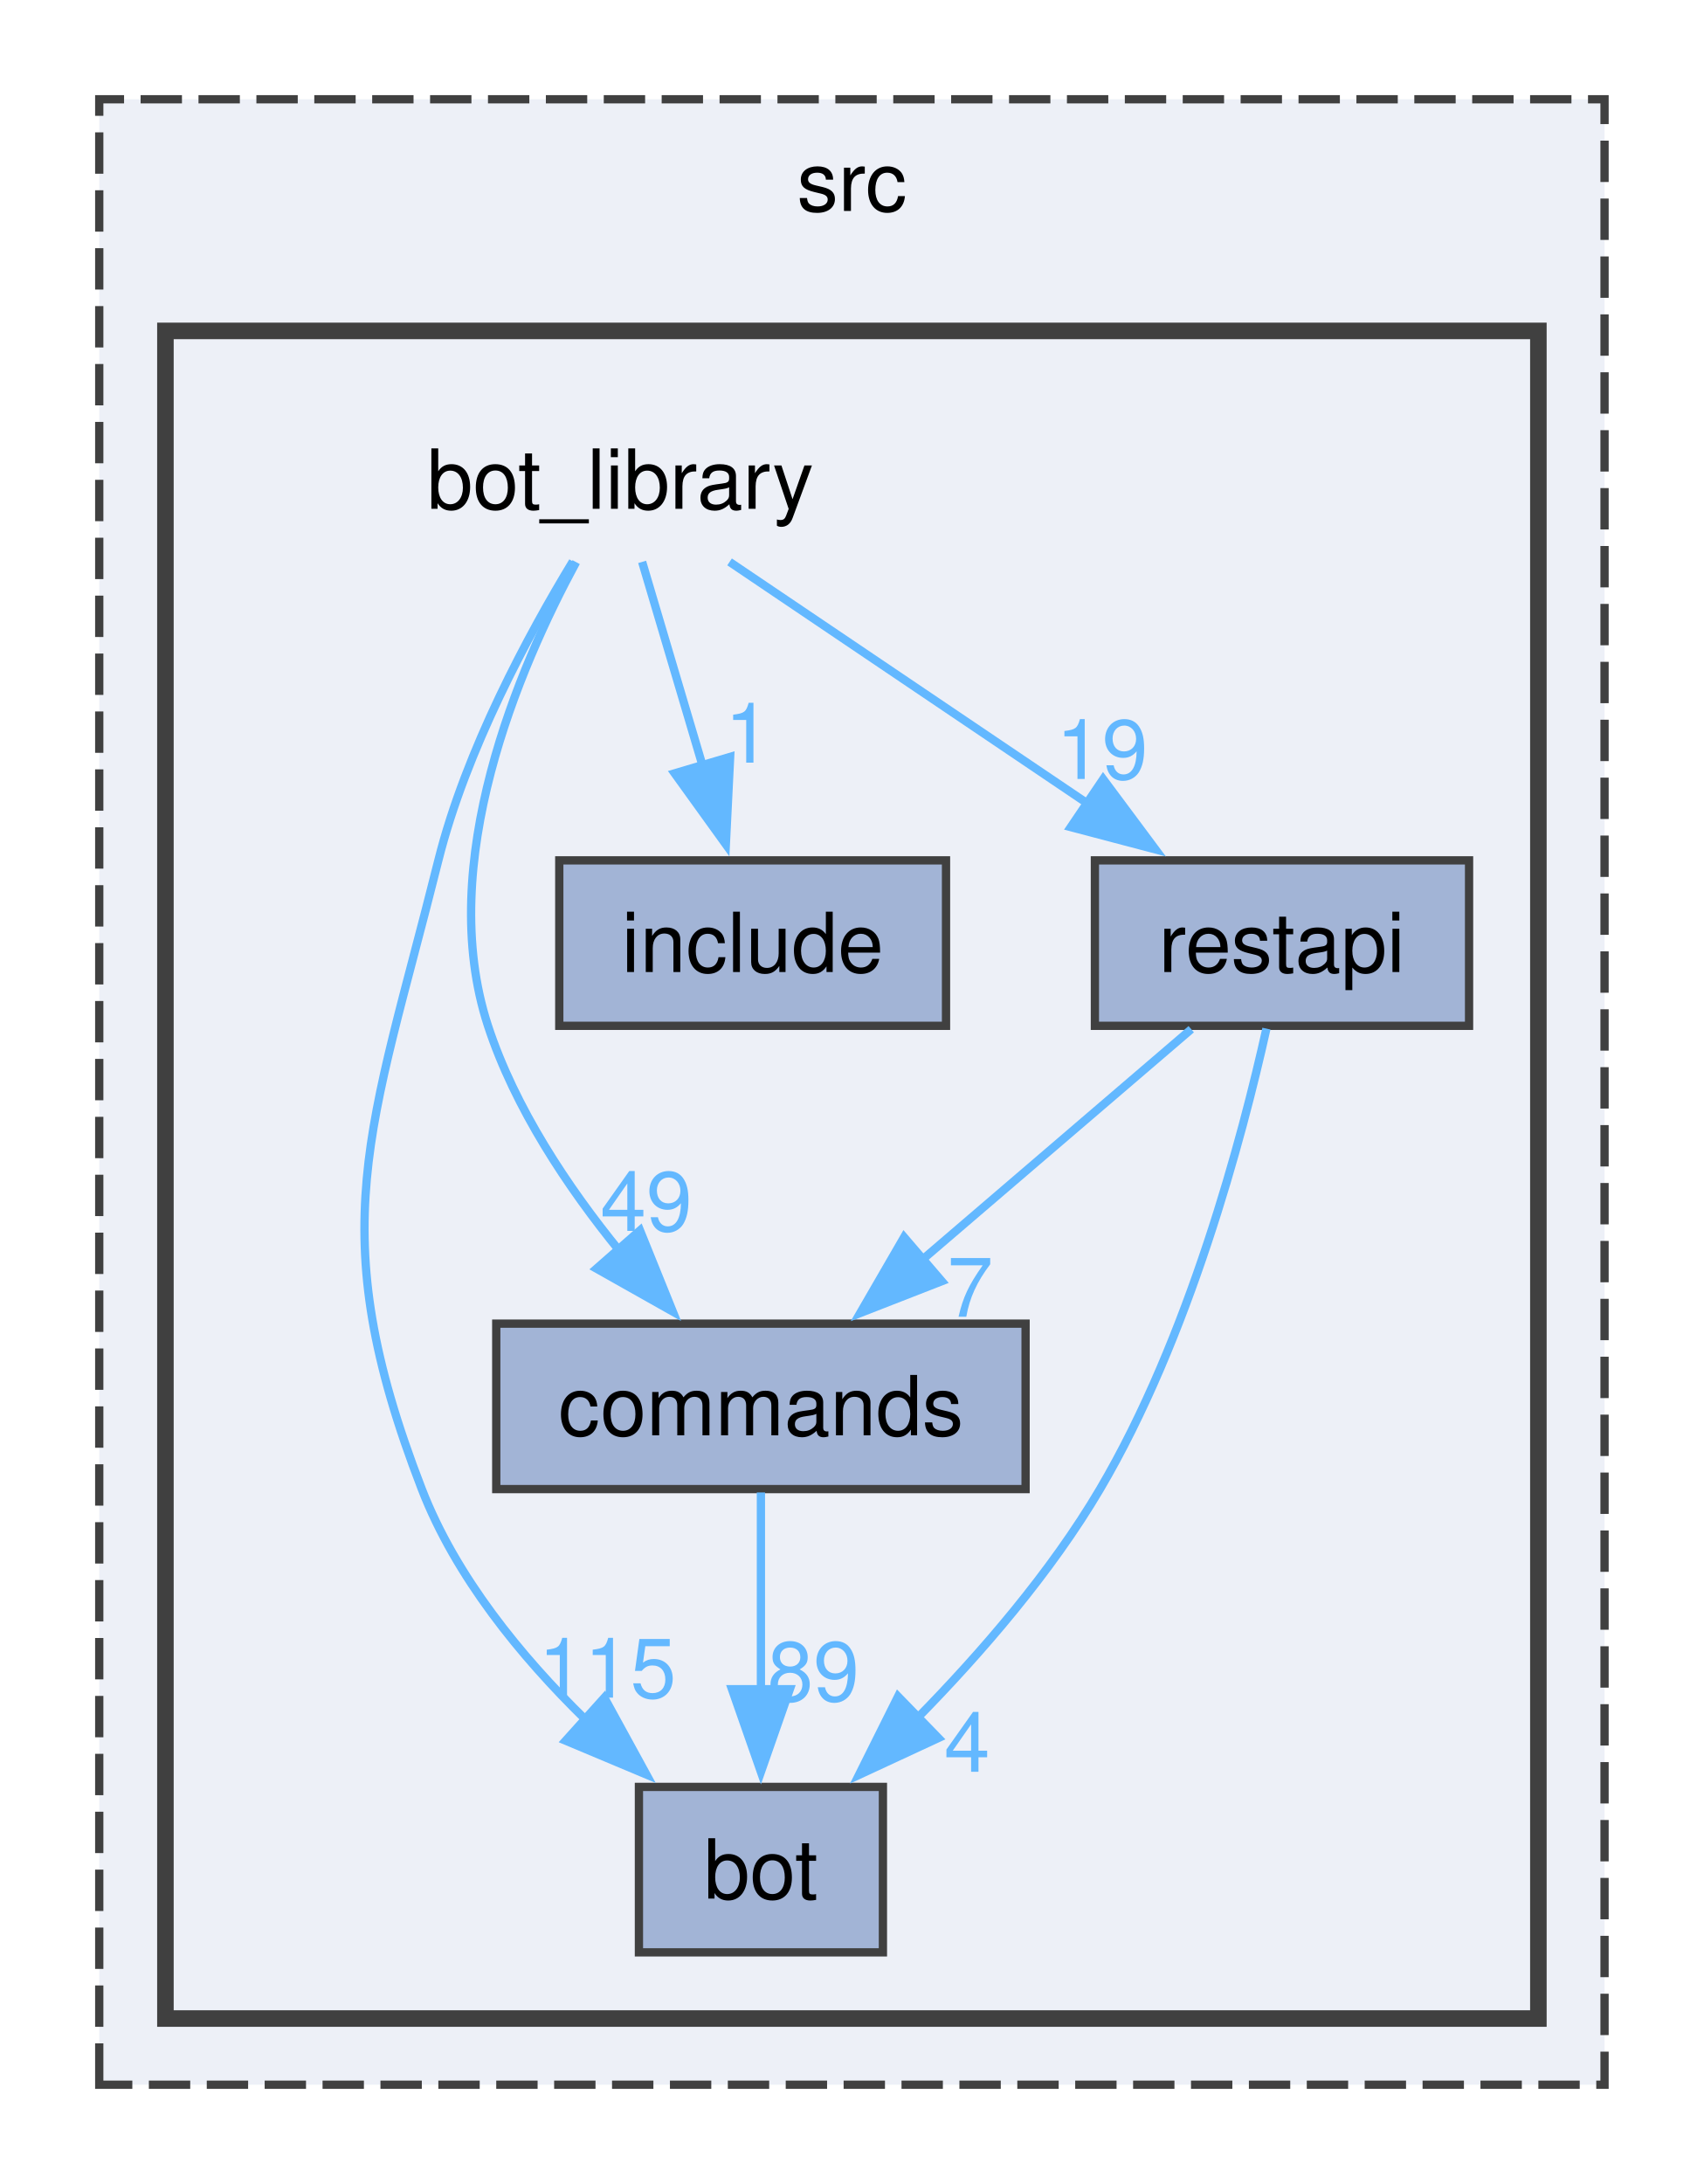
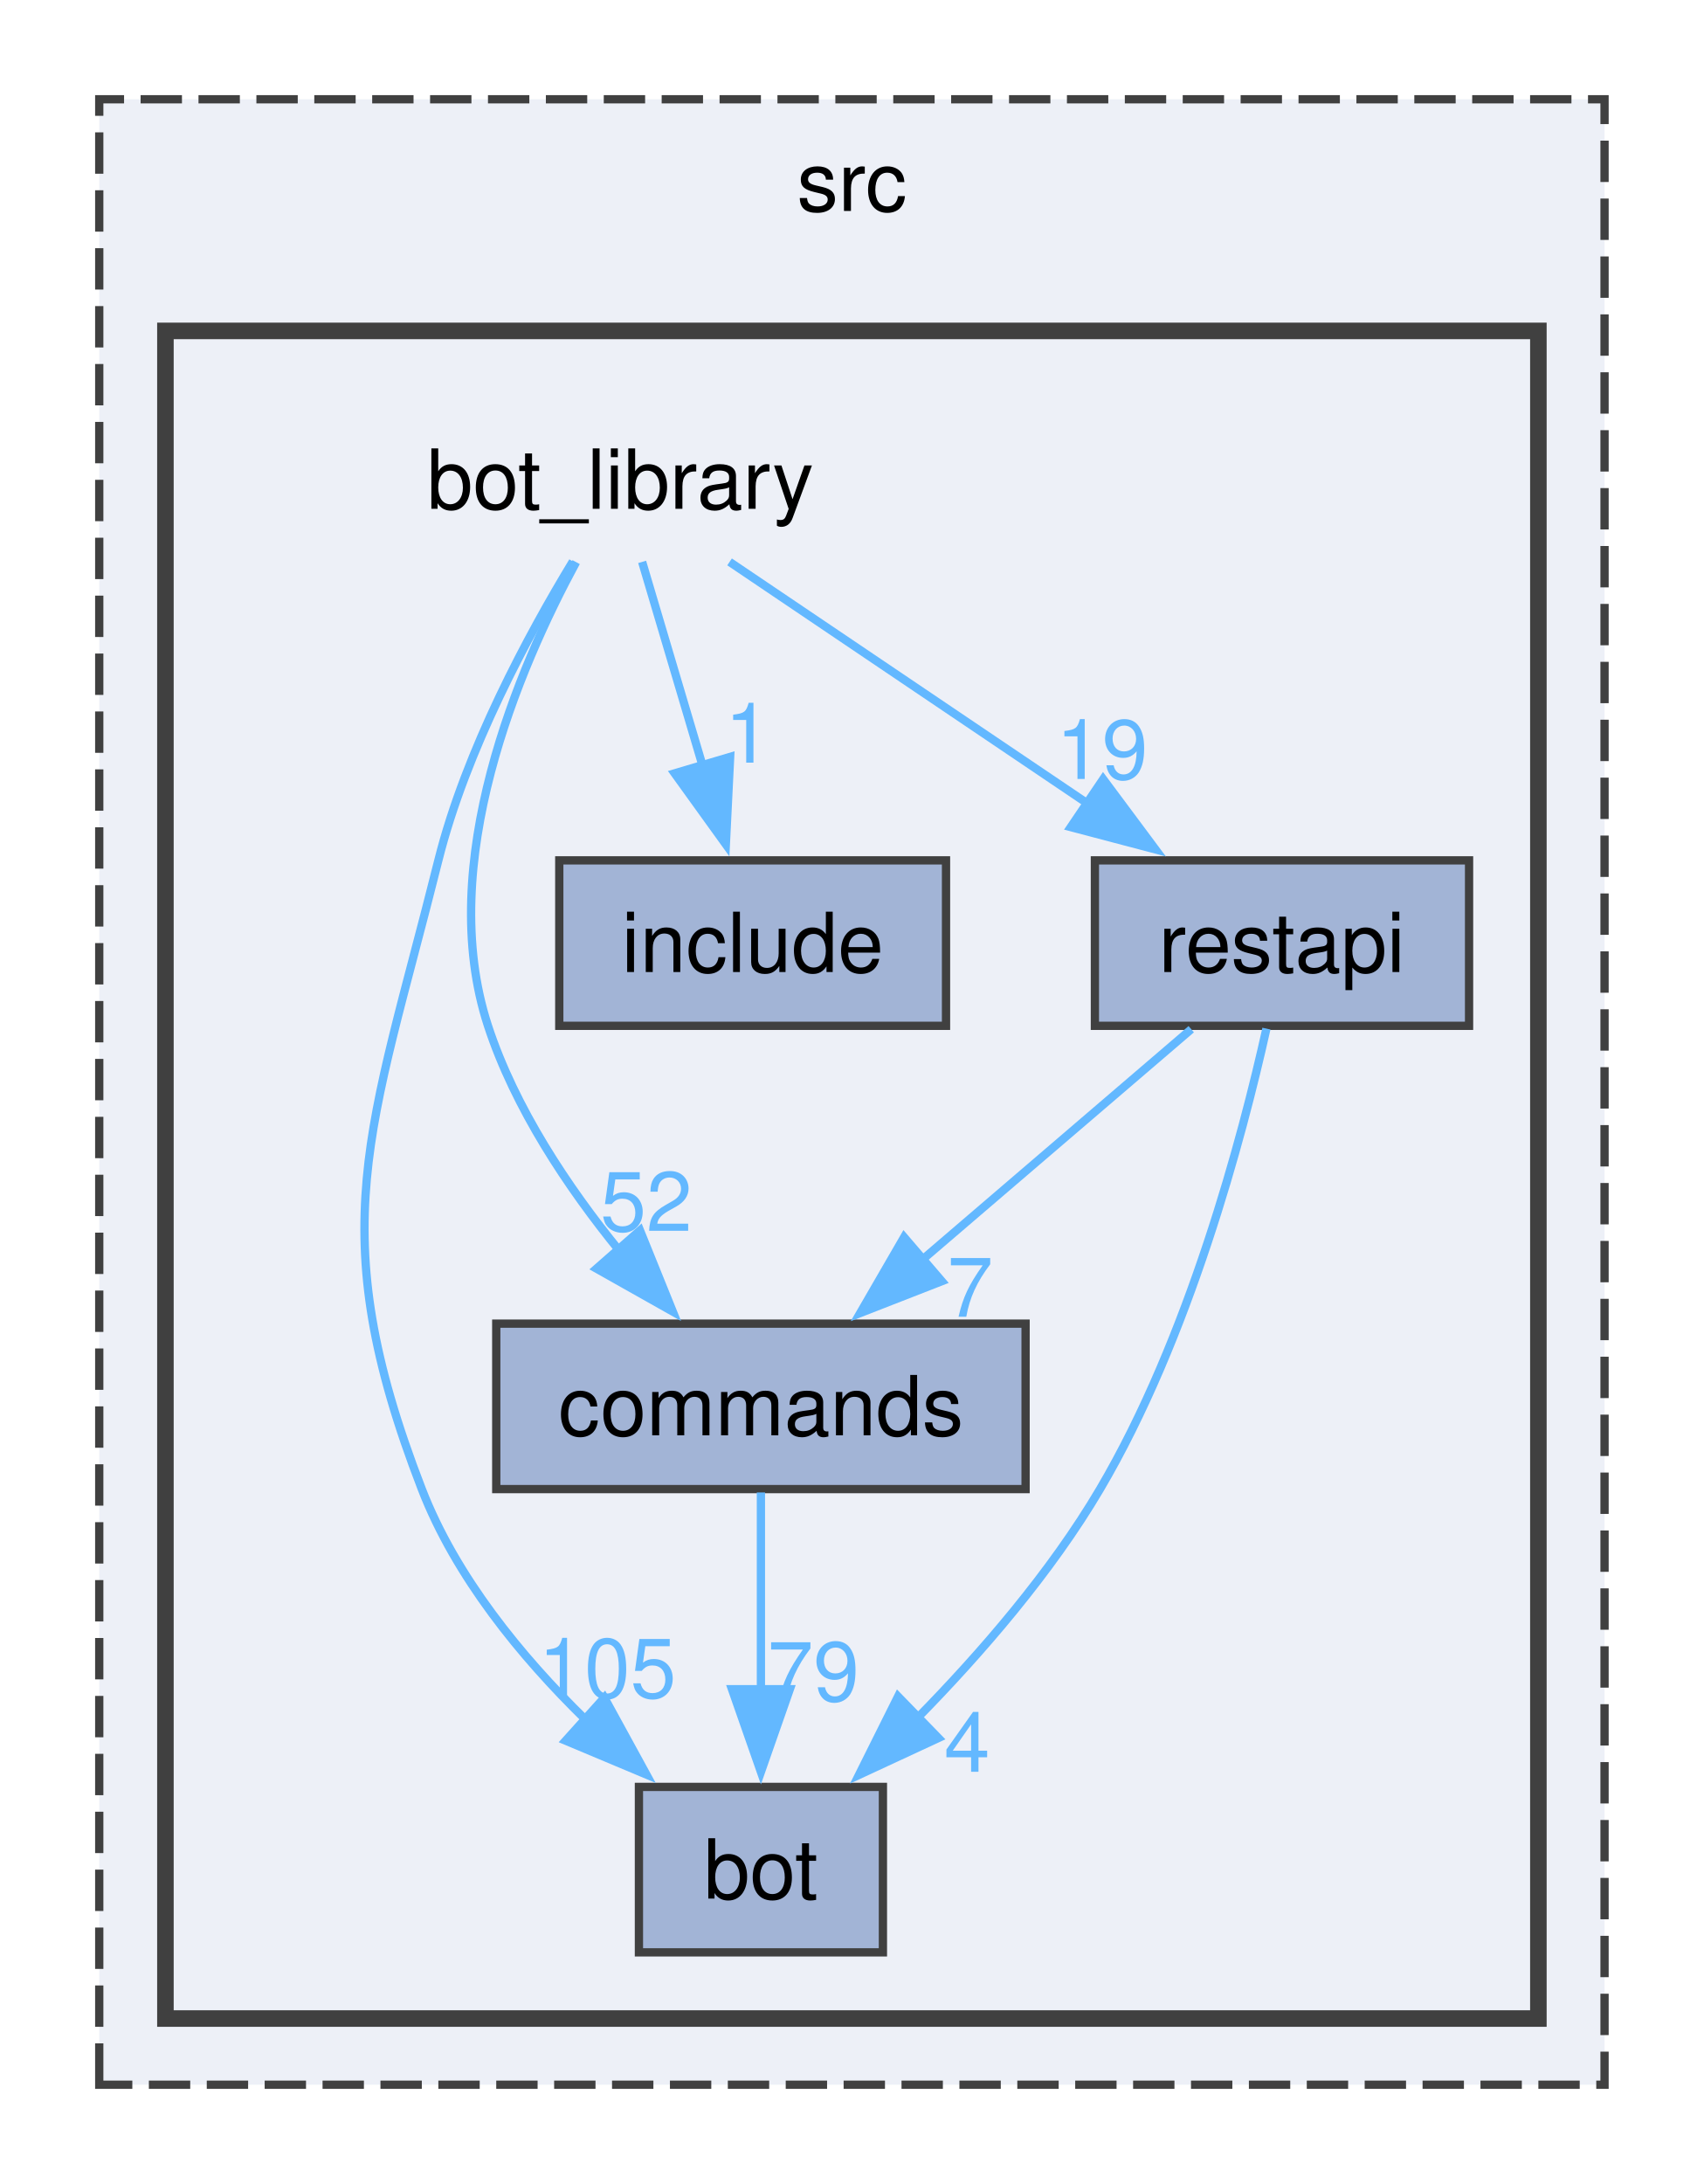
<svg xmlns="http://www.w3.org/2000/svg" xmlns:xlink="http://www.w3.org/1999/xlink" width="206pt" height="264pt" viewBox="0.00 0.00 206.00 264.00">
  <g id="graph0" class="graph" transform="scale(1 1) rotate(0) translate(4 260)">
    <g id="clust1" class="cluster">
      <g id="a_clust1">
        <a xlink:href="dir_68267d1309a1af8e8297ef4c3efbcdba.html" target="_top" xlink:title="src">
          <polygon fill="#edf0f7" stroke="#404040" stroke-dasharray="5,2" points="8,-8 8,-248 190,-248 190,-8 8,-8" />
          <text text-anchor="middle" x="99" y="-234.5" font-family="Helvetica,sans-Serif" font-size="10.00">src</text>
        </a>
      </g>
    </g>
    <g id="clust2" class="cluster">
      <g id="a_clust2">
        <a xlink:href="dir_be3b34367be430ae387384d9c29f3df4.html" target="_top">
          <polygon fill="#edf0f7" stroke="#404040" stroke-width="2" points="16,-16 16,-220 182,-220 182,-16 16,-16" />
        </a>
      </g>
    </g>
    <g id="node1" class="node">
      <text text-anchor="middle" x="71" y="-198.5" font-family="Helvetica,sans-Serif" font-size="10.00">bot_library</text>
    </g>
    <g id="node2" class="node">
      <g id="a_node2">
        <a xlink:href="dir_cac0b191d0d7d0dd67d730930ce5fa13.html" target="_top" xlink:title="bot">
          <polygon fill="#a2b4d6" stroke="#404040" points="102.75,-44 73.25,-44 73.25,-24 102.75,-24 102.75,-44" />
          <text text-anchor="middle" x="88" y="-30.5" font-family="Helvetica,sans-Serif" font-size="10.00">bot</text>
        </a>
      </g>
    </g>
    <g id="edge4" class="edge">
      <g id="a_edge4">
        <a xlink:href="dir_000002_000001.html" target="_top">
          <path fill="none" stroke="#63b8ff" d="M65.26,-192.13C59.93,-183.35 52.34,-169.33 49,-156 40.8,-123.22 34.8,-111.51 47,-80 51.1,-69.4 58.99,-59.77 66.77,-52.16" />
          <polygon fill="#63b8ff" stroke="#63b8ff" points="69.07,-54.79 74.16,-45.49 64.39,-49.59 69.07,-54.79" />
        </a>
      </g>
      <g id="a_edge4-headlabel">
-         <a xlink:href="dir_000002_000001.html" target="_top" xlink:title="115">
-           <text text-anchor="middle" x="69.43" y="-54.79" font-family="Helvetica,sans-Serif" font-size="10.00" fill="#63b8ff">115</text>
+         <a xlink:href="dir_000002_000001.html" target="_top" xlink:title="105">
+           <text text-anchor="middle" x="69.43" y="-54.79" font-family="Helvetica,sans-Serif" font-size="10.00" fill="#63b8ff">105</text>
        </a>
      </g>
    </g>
    <g id="node3" class="node">
      <g id="a_node3">
        <a xlink:href="dir_261c5c8db3e2632ea4bb1b96cd6e78dc.html" target="_top" xlink:title="commands">
          <polygon fill="#a2b4d6" stroke="#404040" points="120,-100 56,-100 56,-80 120,-80 120,-100" />
          <text text-anchor="middle" x="88" y="-86.5" font-family="Helvetica,sans-Serif" font-size="10.00">commands</text>
        </a>
      </g>
    </g>
    <g id="edge1" class="edge">
      <g id="a_edge1">
        <a xlink:href="dir_000002_000006.html" target="_top">
          <path fill="none" stroke="#63b8ff" d="M65.66,-192.05C58.81,-179.41 48.56,-155.66 55,-136 58.26,-126.05 64.64,-116.48 70.94,-108.75" />
          <polygon fill="#63b8ff" stroke="#63b8ff" points="73.38,-111.27 77.35,-101.45 68.12,-106.65 73.38,-111.27" />
        </a>
      </g>
      <g id="a_edge1-headlabel">
-         <a xlink:href="dir_000002_000006.html" target="_top" xlink:title="49">
-           <text text-anchor="middle" x="74.14" y="-111.21" font-family="Helvetica,sans-Serif" font-size="10.00" fill="#63b8ff">49</text>
+         <a xlink:href="dir_000002_000006.html" target="_top" xlink:title="52">
+           <text text-anchor="middle" x="74.14" y="-111.21" font-family="Helvetica,sans-Serif" font-size="10.00" fill="#63b8ff">52</text>
        </a>
      </g>
    </g>
    <g id="node4" class="node">
      <g id="a_node4">
        <a xlink:href="dir_c4d2f9b4f1f7fe32328b7bf14437c809.html" target="_top" xlink:title="include">
          <polygon fill="#a2b4d6" stroke="#404040" points="110.38,-156 63.62,-156 63.62,-136 110.38,-136 110.38,-156" />
          <text text-anchor="middle" x="87" y="-142.5" font-family="Helvetica,sans-Serif" font-size="10.00">include</text>
        </a>
      </g>
    </g>
    <g id="edge3" class="edge">
      <g id="a_edge3">
        <a xlink:href="dir_000002_000019.html" target="_top">
          <path fill="none" stroke="#63b8ff" d="M73.64,-192.08C75.62,-185.4 78.41,-175.99 80.93,-167.5" />
          <polygon fill="#63b8ff" stroke="#63b8ff" points="84.28,-168.51 83.76,-157.93 77.57,-166.52 84.28,-168.51" />
        </a>
      </g>
      <g id="a_edge3-headlabel">
        <a xlink:href="dir_000002_000019.html" target="_top" xlink:title="1">
          <text text-anchor="middle" x="86.41" y="-167.81" font-family="Helvetica,sans-Serif" font-size="10.00" fill="#63b8ff">1</text>
        </a>
      </g>
    </g>
    <g id="node5" class="node">
      <g id="a_node5">
        <a xlink:href="dir_31c8f4e7515f0a446677b1df1435d5ea.html" target="_top" xlink:title="restapi">
          <polygon fill="#a2b4d6" stroke="#404040" points="173.62,-156 128.38,-156 128.38,-136 173.62,-136 173.62,-156" />
          <text text-anchor="middle" x="151" y="-142.5" font-family="Helvetica,sans-Serif" font-size="10.00">restapi</text>
        </a>
      </g>
    </g>
    <g id="edge2" class="edge">
      <g id="a_edge2">
-         <a xlink:href="dir_000002_000035.html" target="_top">
+         <a xlink:href="dir_000002_000034.html" target="_top">
          <path fill="none" stroke="#63b8ff" d="M84.21,-192.08C96.04,-184.1 113.65,-172.21 127.82,-162.65" />
          <polygon fill="#63b8ff" stroke="#63b8ff" points="129.38,-165.82 135.71,-157.32 125.46,-160.02 129.38,-165.82" />
        </a>
      </g>
      <g id="a_edge2-headlabel">
-         <a xlink:href="dir_000002_000035.html" target="_top" xlink:title="19">
+         <a xlink:href="dir_000002_000034.html" target="_top" xlink:title="19">
          <text text-anchor="middle" x="129.24" y="-165.84" font-family="Helvetica,sans-Serif" font-size="10.00" fill="#63b8ff">19</text>
        </a>
      </g>
    </g>
    <g id="edge5" class="edge">
      <g id="a_edge5">
        <a xlink:href="dir_000006_000001.html" target="_top">
          <path fill="none" stroke="#63b8ff" d="M88,-79.59C88,-73.01 88,-63.96 88,-55.73" />
          <polygon fill="#63b8ff" stroke="#63b8ff" points="91.5,-55.81 88,-45.81 84.5,-55.81 91.5,-55.81" />
        </a>
      </g>
      <g id="a_edge5-headlabel">
-         <a xlink:href="dir_000006_000001.html" target="_top" xlink:title="89">
-           <text text-anchor="middle" x="94.34" y="-54.39" font-family="Helvetica,sans-Serif" font-size="10.00" fill="#63b8ff">89</text>
+         <a xlink:href="dir_000006_000001.html" target="_top" xlink:title="79">
+           <text text-anchor="middle" x="94.34" y="-54.39" font-family="Helvetica,sans-Serif" font-size="10.00" fill="#63b8ff">79</text>
        </a>
      </g>
    </g>
    <g id="edge7" class="edge">
      <g id="a_edge7">
-         <a xlink:href="dir_000035_000001.html" target="_top">
+         <a xlink:href="dir_000034_000001.html" target="_top">
          <path fill="none" stroke="#63b8ff" d="M149.12,-135.66C146.2,-122.56 139.77,-98.27 129,-80 123.07,-69.94 114.63,-60.19 106.94,-52.35" />
          <polygon fill="#63b8ff" stroke="#63b8ff" points="109.46,-49.91 99.85,-45.45 104.58,-54.93 109.46,-49.91" />
        </a>
      </g>
      <g id="a_edge7-headlabel">
-         <a xlink:href="dir_000035_000001.html" target="_top" xlink:title="4">
+         <a xlink:href="dir_000034_000001.html" target="_top" xlink:title="4">
          <text text-anchor="middle" x="112.93" y="-45.83" font-family="Helvetica,sans-Serif" font-size="10.00" fill="#63b8ff">4</text>
        </a>
      </g>
    </g>
    <g id="edge6" class="edge">
      <g id="a_edge6">
-         <a xlink:href="dir_000035_000006.html" target="_top">
+         <a xlink:href="dir_000034_000006.html" target="_top">
          <path fill="none" stroke="#63b8ff" d="M140.03,-135.59C131.08,-127.93 118.23,-116.91 107.54,-107.75" />
          <polygon fill="#63b8ff" stroke="#63b8ff" points="109.87,-105.13 100,-101.28 105.31,-110.45 109.87,-105.13" />
        </a>
      </g>
      <g id="a_edge6-headlabel">
-         <a xlink:href="dir_000035_000006.html" target="_top" xlink:title="7">
+         <a xlink:href="dir_000034_000006.html" target="_top" xlink:title="7">
          <text text-anchor="middle" x="113.3" y="-100.83" font-family="Helvetica,sans-Serif" font-size="10.00" fill="#63b8ff">7</text>
        </a>
      </g>
    </g>
  </g>
</svg>
